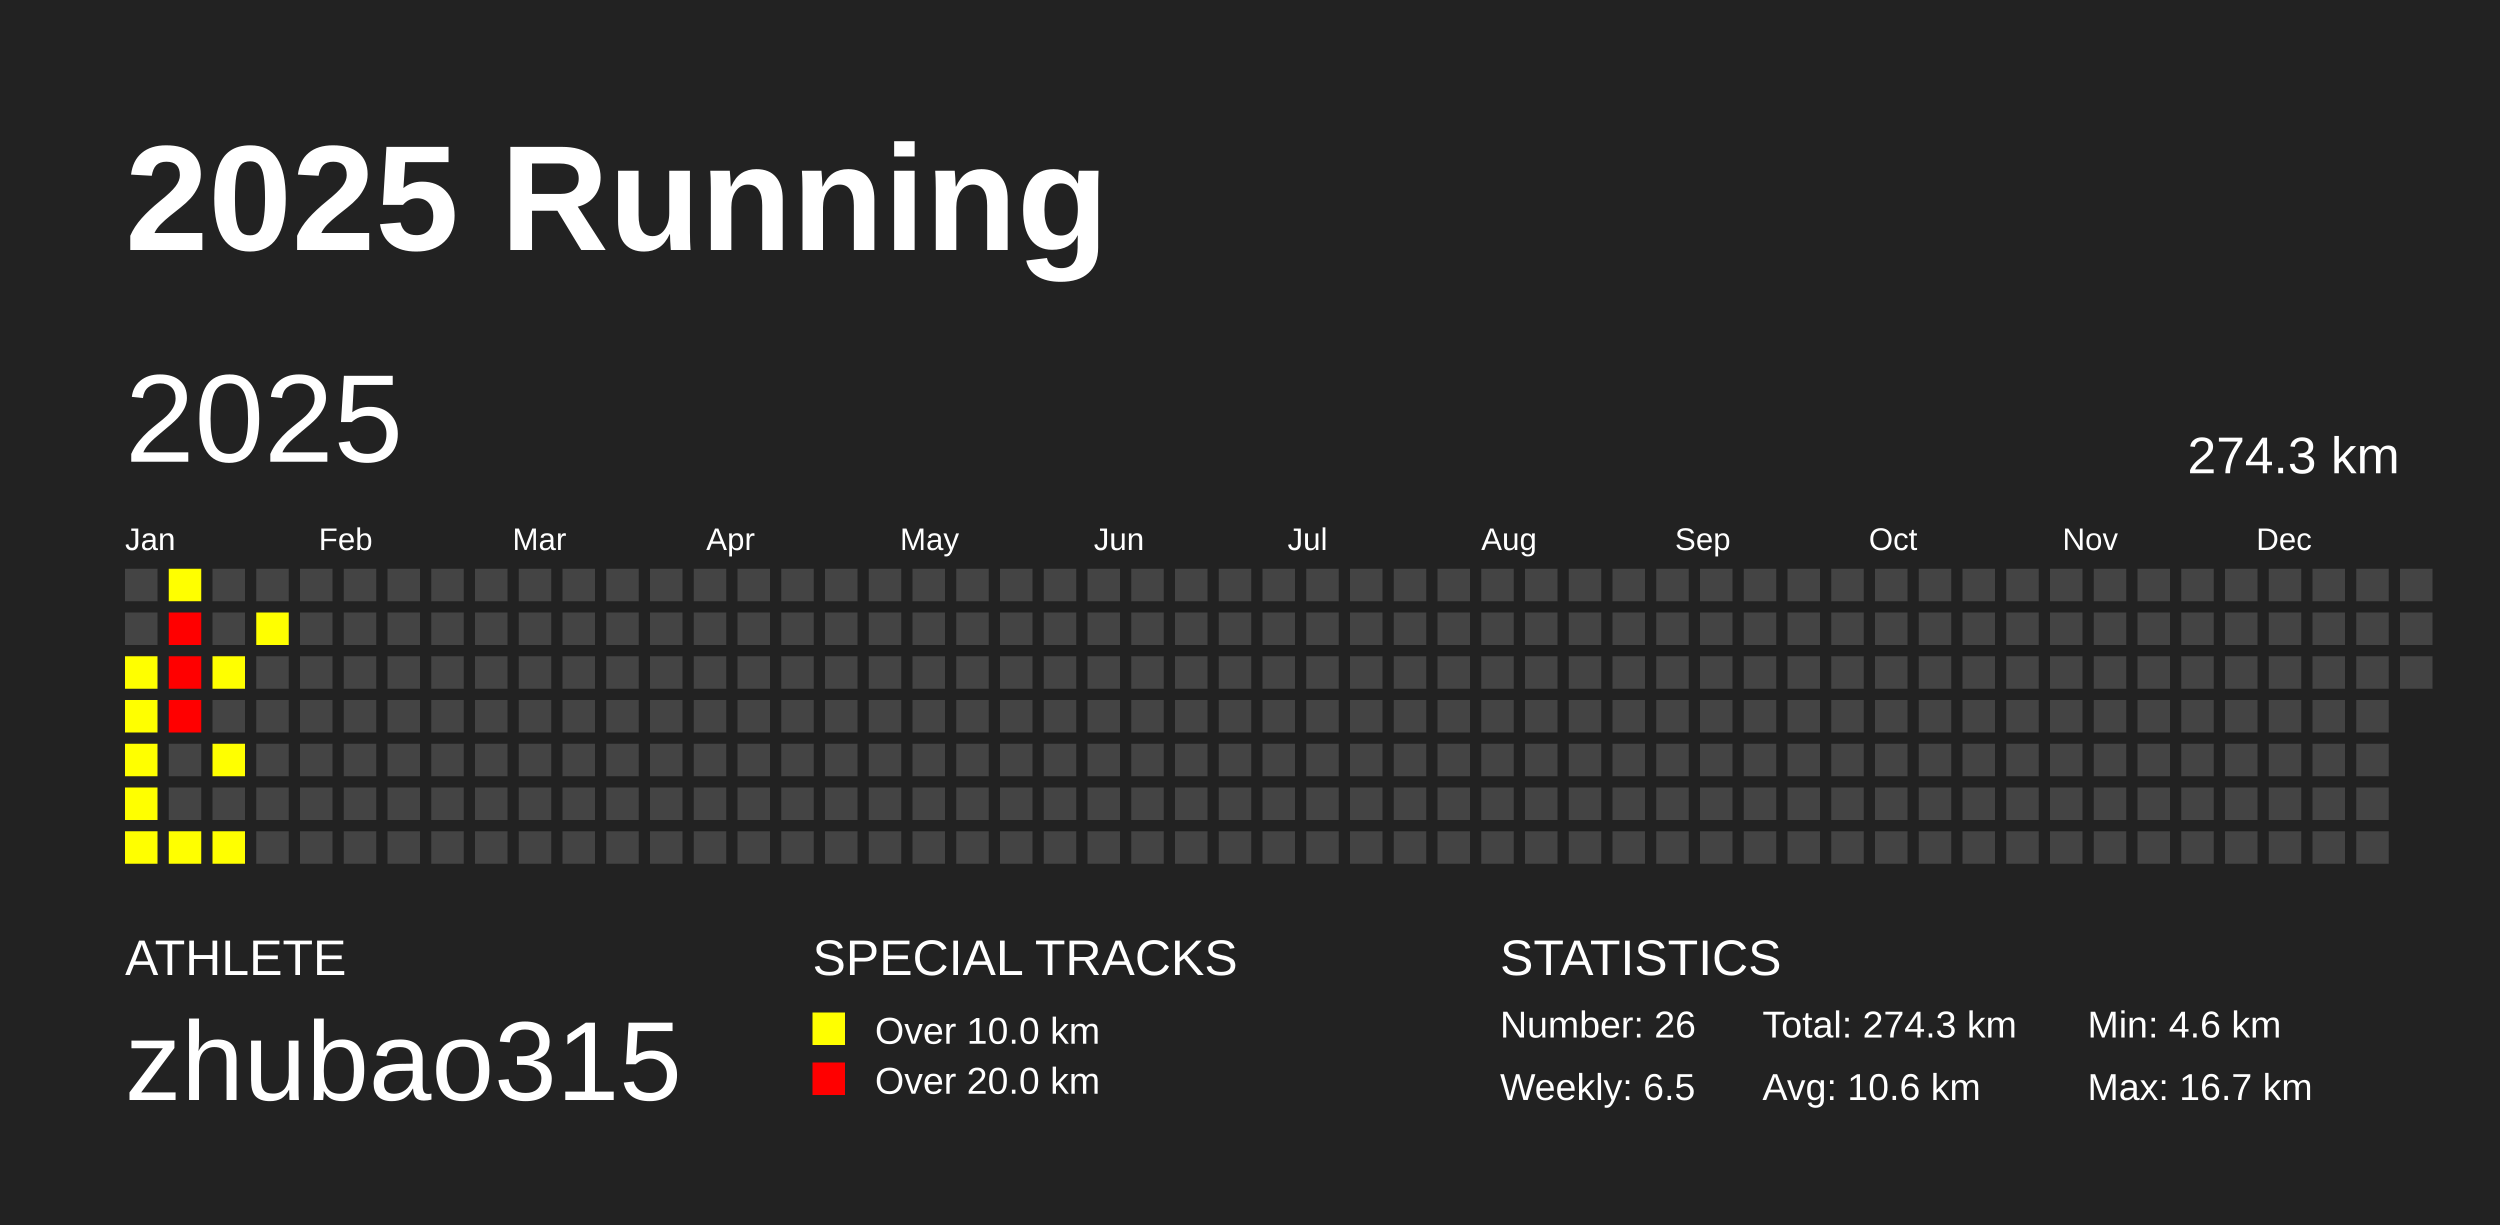
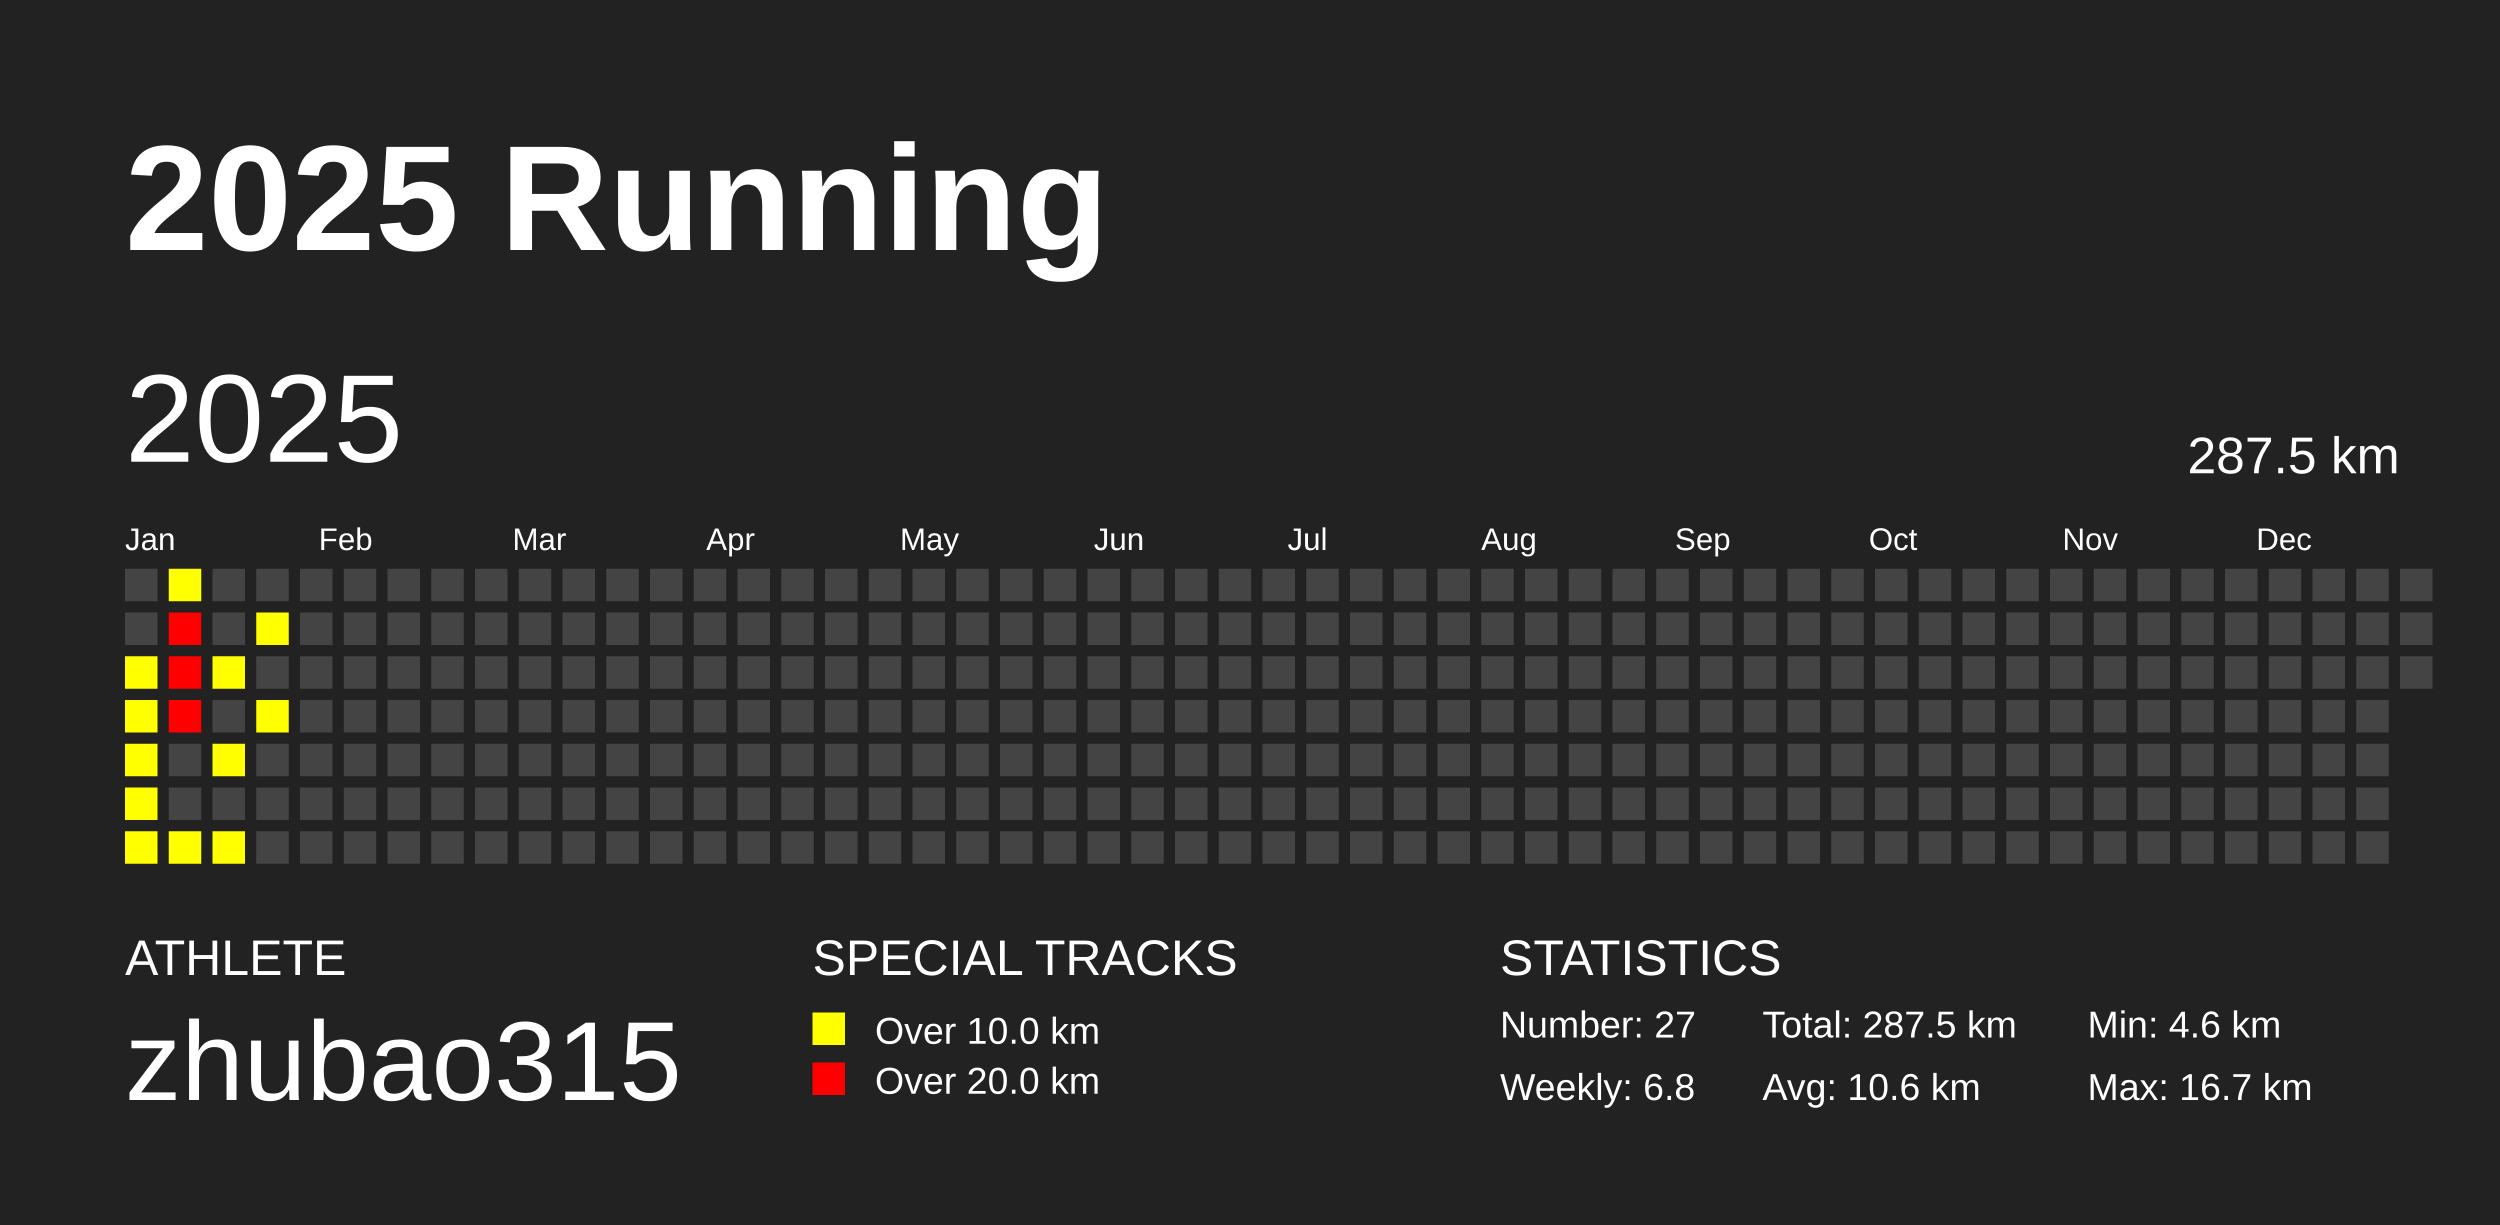
<svg xmlns="http://www.w3.org/2000/svg" baseProfile="full" height="98mm" version="1.1" viewBox="0,0,200,98" width="200mm">
  <defs />
  <rect fill="#222222" height="98" width="200" x="0" y="0" />
  <text fill="#FFFFFF" style="font-size:12px; font-family:Arial; font-weight:bold;" x="10" y="20">2025 Running</text>
  <text fill="#FFFFFF" style="font-size:4px; font-family:Arial" x="10" y="78">ATHLETE</text>
  <text fill="#FFFFFF" style="font-size:9px; font-family:Arial" x="10" y="88">zhubao315</text>
  <text fill="#FFFFFF" style="font-size:4px; font-family:Arial" x="65" y="78">SPECIAL TRACKS</text>
  <rect fill="yellow" height="2.6" width="2.6" x="65" y="81" />
  <text fill="#FFFFFF" style="font-size:3px; font-family:Arial" x="70" y="83.5">Over 10.0 km</text>
  <rect fill="red" height="2.6" width="2.6" x="65" y="85" />
  <text fill="#FFFFFF" style="font-size:3px; font-family:Arial" x="70" y="87.5">Over 20.0 km</text>
  <text fill="#FFFFFF" style="font-size:4px; font-family:Arial" x="120" y="78">STATISTICS</text>
-   <text fill="#FFFFFF" style="font-size:3px; font-family:Arial" x="120" y="83">Number: 26</text>
-   <text fill="#FFFFFF" style="font-size:3px; font-family:Arial" x="120" y="88">Weekly: 6.5</text>
-   <text fill="#FFFFFF" style="font-size:3px; font-family:Arial" x="141" y="83">Total: 274.3 km</text>
+   <text fill="#FFFFFF" style="font-size:3px; font-family:Arial" x="120" y="83">Number: 27</text>
+   <text fill="#FFFFFF" style="font-size:3px; font-family:Arial" x="120" y="88">Weekly: 6.8</text>
+   <text fill="#FFFFFF" style="font-size:3px; font-family:Arial" x="141" y="83">Total: 287.5 km</text>
  <text fill="#FFFFFF" style="font-size:3px; font-family:Arial" x="141" y="88">Avg: 10.6 km</text>
  <text fill="#FFFFFF" style="font-size:3px; font-family:Arial" x="167" y="83">Min: 4.6 km</text>
  <text fill="#FFFFFF" style="font-size:3px; font-family:Arial" x="167" y="88">Max: 16.7 km</text>
  <text dominant-baseline="hanging" fill="#FFFFFF" style="font-size:10.0px; font-family:Arial;" x="10" y="30">2025</text>
-   <text dominant-baseline="hanging" fill="#FFFFFF" style="font-size:4.125px; font-family:Arial;" x="175" y="35">274.3 km</text>
+   <text dominant-baseline="hanging" fill="#FFFFFF" style="font-size:4.125px; font-family:Arial;" x="175" y="35">287.5 km</text>
  <text fill="#FFFFFF" style="font-size:2.5px; font-family:Arial" x="10.0" y="44">Jan</text>
  <text fill="#FFFFFF" style="font-size:2.5px; font-family:Arial" x="25.5" y="44">Feb</text>
  <text fill="#FFFFFF" style="font-size:2.5px; font-family:Arial" x="41.0" y="44">Mar</text>
  <text fill="#FFFFFF" style="font-size:2.5px; font-family:Arial" x="56.5" y="44">Apr</text>
  <text fill="#FFFFFF" style="font-size:2.5px; font-family:Arial" x="72.0" y="44">May</text>
  <text fill="#FFFFFF" style="font-size:2.5px; font-family:Arial" x="87.5" y="44">Jun</text>
  <text fill="#FFFFFF" style="font-size:2.5px; font-family:Arial" x="103.0" y="44">Jul</text>
  <text fill="#FFFFFF" style="font-size:2.5px; font-family:Arial" x="118.5" y="44">Aug</text>
  <text fill="#FFFFFF" style="font-size:2.5px; font-family:Arial" x="134.0" y="44">Sep</text>
  <text fill="#FFFFFF" style="font-size:2.5px; font-family:Arial" x="149.5" y="44">Oct</text>
  <text fill="#FFFFFF" style="font-size:2.5px; font-family:Arial" x="165.0" y="44">Nov</text>
  <text fill="#FFFFFF" style="font-size:2.5px; font-family:Arial" x="180.5" y="44">Dec</text>
  <rect fill="#444444" height="2.6" width="2.6" x="10.0" y="45.5" />
  <rect fill="#444444" height="2.6" width="2.6" x="10.0" y="49.0" />
  <rect fill="yellow" height="2.6" width="2.6" x="10.0" y="52.5" />
  <rect fill="yellow" height="2.6" width="2.6" x="10.0" y="56.0" />
  <rect fill="yellow" height="2.6" width="2.6" x="10.0" y="59.5" />
  <rect fill="yellow" height="2.6" width="2.6" x="10.0" y="63.0" />
  <rect fill="yellow" height="2.6" width="2.6" x="10.0" y="66.5" />
  <rect fill="yellow" height="2.6" width="2.6" x="13.5" y="45.5" />
  <rect fill="red" height="2.6" width="2.6" x="13.5" y="49.0" />
  <rect fill="red" height="2.6" width="2.6" x="13.5" y="52.5" />
  <rect fill="red" height="2.6" width="2.6" x="13.5" y="56.0" />
  <rect fill="#444444" height="2.6" width="2.6" x="13.5" y="59.5" />
  <rect fill="#444444" height="2.6" width="2.6" x="13.5" y="63.0" />
  <rect fill="yellow" height="2.6" width="2.6" x="13.5" y="66.5" />
  <rect fill="#444444" height="2.6" width="2.6" x="17.0" y="45.5" />
  <rect fill="#444444" height="2.6" width="2.6" x="17.0" y="49.0" />
  <rect fill="yellow" height="2.6" width="2.6" x="17.0" y="52.5" />
  <rect fill="#444444" height="2.6" width="2.6" x="17.0" y="56.0" />
  <rect fill="yellow" height="2.6" width="2.6" x="17.0" y="59.5" />
  <rect fill="#444444" height="2.6" width="2.6" x="17.0" y="63.0" />
  <rect fill="yellow" height="2.6" width="2.6" x="17.0" y="66.5" />
  <rect fill="#444444" height="2.6" width="2.6" x="20.5" y="45.5" />
  <rect fill="yellow" height="2.6" width="2.6" x="20.5" y="49.0" />
  <rect fill="#444444" height="2.6" width="2.6" x="20.5" y="52.5" />
-   <rect fill="#444444" height="2.6" width="2.6" x="20.5" y="56.0" />
+   <rect fill="yellow" height="2.6" width="2.6" x="20.5" y="56.0" />
  <rect fill="#444444" height="2.6" width="2.6" x="20.5" y="59.5" />
  <rect fill="#444444" height="2.6" width="2.6" x="20.5" y="63.0" />
  <rect fill="#444444" height="2.6" width="2.6" x="20.5" y="66.5" />
  <rect fill="#444444" height="2.6" width="2.6" x="24.0" y="45.5" />
  <rect fill="#444444" height="2.6" width="2.6" x="24.0" y="49.0" />
  <rect fill="#444444" height="2.6" width="2.6" x="24.0" y="52.5" />
  <rect fill="#444444" height="2.6" width="2.6" x="24.0" y="56.0" />
  <rect fill="#444444" height="2.6" width="2.6" x="24.0" y="59.5" />
  <rect fill="#444444" height="2.6" width="2.6" x="24.0" y="63.0" />
  <rect fill="#444444" height="2.6" width="2.6" x="24.0" y="66.5" />
  <rect fill="#444444" height="2.6" width="2.6" x="27.5" y="45.5" />
  <rect fill="#444444" height="2.6" width="2.6" x="27.5" y="49.0" />
  <rect fill="#444444" height="2.6" width="2.6" x="27.5" y="52.5" />
  <rect fill="#444444" height="2.6" width="2.6" x="27.5" y="56.0" />
  <rect fill="#444444" height="2.6" width="2.6" x="27.5" y="59.5" />
  <rect fill="#444444" height="2.6" width="2.6" x="27.5" y="63.0" />
  <rect fill="#444444" height="2.6" width="2.6" x="27.5" y="66.5" />
  <rect fill="#444444" height="2.6" width="2.6" x="31.0" y="45.5" />
  <rect fill="#444444" height="2.6" width="2.6" x="31.0" y="49.0" />
  <rect fill="#444444" height="2.6" width="2.6" x="31.0" y="52.5" />
  <rect fill="#444444" height="2.6" width="2.6" x="31.0" y="56.0" />
  <rect fill="#444444" height="2.6" width="2.6" x="31.0" y="59.5" />
  <rect fill="#444444" height="2.6" width="2.6" x="31.0" y="63.0" />
  <rect fill="#444444" height="2.6" width="2.6" x="31.0" y="66.5" />
  <rect fill="#444444" height="2.6" width="2.6" x="34.5" y="45.5" />
  <rect fill="#444444" height="2.6" width="2.6" x="34.5" y="49.0" />
  <rect fill="#444444" height="2.6" width="2.6" x="34.5" y="52.5" />
  <rect fill="#444444" height="2.6" width="2.6" x="34.5" y="56.0" />
  <rect fill="#444444" height="2.6" width="2.6" x="34.5" y="59.5" />
  <rect fill="#444444" height="2.6" width="2.6" x="34.5" y="63.0" />
  <rect fill="#444444" height="2.6" width="2.6" x="34.5" y="66.5" />
  <rect fill="#444444" height="2.6" width="2.6" x="38.0" y="45.5" />
  <rect fill="#444444" height="2.6" width="2.6" x="38.0" y="49.0" />
  <rect fill="#444444" height="2.6" width="2.6" x="38.0" y="52.5" />
  <rect fill="#444444" height="2.6" width="2.6" x="38.0" y="56.0" />
  <rect fill="#444444" height="2.6" width="2.6" x="38.0" y="59.5" />
  <rect fill="#444444" height="2.6" width="2.6" x="38.0" y="63.0" />
  <rect fill="#444444" height="2.6" width="2.6" x="38.0" y="66.5" />
  <rect fill="#444444" height="2.6" width="2.6" x="41.5" y="45.5" />
  <rect fill="#444444" height="2.6" width="2.6" x="41.5" y="49.0" />
  <rect fill="#444444" height="2.6" width="2.6" x="41.5" y="52.5" />
  <rect fill="#444444" height="2.6" width="2.6" x="41.5" y="56.0" />
  <rect fill="#444444" height="2.6" width="2.6" x="41.5" y="59.5" />
  <rect fill="#444444" height="2.6" width="2.6" x="41.5" y="63.0" />
  <rect fill="#444444" height="2.6" width="2.6" x="41.5" y="66.5" />
  <rect fill="#444444" height="2.6" width="2.6" x="45.0" y="45.5" />
  <rect fill="#444444" height="2.6" width="2.6" x="45.0" y="49.0" />
  <rect fill="#444444" height="2.6" width="2.6" x="45.0" y="52.5" />
  <rect fill="#444444" height="2.6" width="2.6" x="45.0" y="56.0" />
  <rect fill="#444444" height="2.6" width="2.6" x="45.0" y="59.5" />
  <rect fill="#444444" height="2.6" width="2.6" x="45.0" y="63.0" />
  <rect fill="#444444" height="2.6" width="2.6" x="45.0" y="66.5" />
  <rect fill="#444444" height="2.6" width="2.6" x="48.5" y="45.5" />
  <rect fill="#444444" height="2.6" width="2.6" x="48.5" y="49.0" />
  <rect fill="#444444" height="2.6" width="2.6" x="48.5" y="52.5" />
  <rect fill="#444444" height="2.6" width="2.6" x="48.5" y="56.0" />
  <rect fill="#444444" height="2.6" width="2.6" x="48.5" y="59.5" />
  <rect fill="#444444" height="2.6" width="2.6" x="48.5" y="63.0" />
  <rect fill="#444444" height="2.6" width="2.6" x="48.5" y="66.5" />
  <rect fill="#444444" height="2.6" width="2.6" x="52.0" y="45.5" />
  <rect fill="#444444" height="2.6" width="2.6" x="52.0" y="49.0" />
  <rect fill="#444444" height="2.6" width="2.6" x="52.0" y="52.5" />
  <rect fill="#444444" height="2.6" width="2.6" x="52.0" y="56.0" />
  <rect fill="#444444" height="2.6" width="2.6" x="52.0" y="59.5" />
  <rect fill="#444444" height="2.6" width="2.6" x="52.0" y="63.0" />
  <rect fill="#444444" height="2.6" width="2.6" x="52.0" y="66.5" />
  <rect fill="#444444" height="2.6" width="2.6" x="55.5" y="45.5" />
  <rect fill="#444444" height="2.6" width="2.6" x="55.5" y="49.0" />
  <rect fill="#444444" height="2.6" width="2.6" x="55.5" y="52.5" />
  <rect fill="#444444" height="2.6" width="2.6" x="55.5" y="56.0" />
  <rect fill="#444444" height="2.6" width="2.6" x="55.5" y="59.5" />
  <rect fill="#444444" height="2.6" width="2.6" x="55.5" y="63.0" />
  <rect fill="#444444" height="2.6" width="2.6" x="55.5" y="66.5" />
  <rect fill="#444444" height="2.6" width="2.6" x="59.0" y="45.5" />
  <rect fill="#444444" height="2.6" width="2.6" x="59.0" y="49.0" />
  <rect fill="#444444" height="2.6" width="2.6" x="59.0" y="52.5" />
  <rect fill="#444444" height="2.6" width="2.6" x="59.0" y="56.0" />
  <rect fill="#444444" height="2.6" width="2.6" x="59.0" y="59.5" />
  <rect fill="#444444" height="2.6" width="2.6" x="59.0" y="63.0" />
  <rect fill="#444444" height="2.6" width="2.6" x="59.0" y="66.5" />
  <rect fill="#444444" height="2.6" width="2.6" x="62.5" y="45.5" />
  <rect fill="#444444" height="2.6" width="2.6" x="62.5" y="49.0" />
  <rect fill="#444444" height="2.6" width="2.6" x="62.5" y="52.5" />
  <rect fill="#444444" height="2.6" width="2.6" x="62.5" y="56.0" />
  <rect fill="#444444" height="2.6" width="2.6" x="62.5" y="59.5" />
  <rect fill="#444444" height="2.6" width="2.6" x="62.5" y="63.0" />
  <rect fill="#444444" height="2.6" width="2.6" x="62.5" y="66.5" />
  <rect fill="#444444" height="2.6" width="2.6" x="66.0" y="45.5" />
  <rect fill="#444444" height="2.6" width="2.6" x="66.0" y="49.0" />
  <rect fill="#444444" height="2.6" width="2.6" x="66.0" y="52.5" />
  <rect fill="#444444" height="2.6" width="2.6" x="66.0" y="56.0" />
  <rect fill="#444444" height="2.6" width="2.6" x="66.0" y="59.5" />
  <rect fill="#444444" height="2.6" width="2.6" x="66.0" y="63.0" />
  <rect fill="#444444" height="2.6" width="2.6" x="66.0" y="66.5" />
  <rect fill="#444444" height="2.6" width="2.6" x="69.5" y="45.5" />
  <rect fill="#444444" height="2.6" width="2.6" x="69.5" y="49.0" />
  <rect fill="#444444" height="2.6" width="2.6" x="69.5" y="52.5" />
  <rect fill="#444444" height="2.6" width="2.6" x="69.5" y="56.0" />
  <rect fill="#444444" height="2.6" width="2.6" x="69.5" y="59.5" />
  <rect fill="#444444" height="2.6" width="2.6" x="69.5" y="63.0" />
  <rect fill="#444444" height="2.6" width="2.6" x="69.5" y="66.5" />
  <rect fill="#444444" height="2.6" width="2.6" x="73.0" y="45.5" />
  <rect fill="#444444" height="2.6" width="2.6" x="73.0" y="49.0" />
  <rect fill="#444444" height="2.6" width="2.6" x="73.0" y="52.5" />
  <rect fill="#444444" height="2.6" width="2.6" x="73.0" y="56.0" />
  <rect fill="#444444" height="2.6" width="2.6" x="73.0" y="59.5" />
  <rect fill="#444444" height="2.6" width="2.6" x="73.0" y="63.0" />
  <rect fill="#444444" height="2.6" width="2.6" x="73.0" y="66.5" />
  <rect fill="#444444" height="2.6" width="2.6" x="76.5" y="45.5" />
  <rect fill="#444444" height="2.6" width="2.6" x="76.5" y="49.0" />
  <rect fill="#444444" height="2.6" width="2.6" x="76.5" y="52.5" />
  <rect fill="#444444" height="2.6" width="2.6" x="76.5" y="56.0" />
  <rect fill="#444444" height="2.6" width="2.6" x="76.5" y="59.5" />
  <rect fill="#444444" height="2.6" width="2.6" x="76.5" y="63.0" />
  <rect fill="#444444" height="2.6" width="2.6" x="76.5" y="66.5" />
  <rect fill="#444444" height="2.6" width="2.6" x="80.0" y="45.5" />
  <rect fill="#444444" height="2.6" width="2.6" x="80.0" y="49.0" />
  <rect fill="#444444" height="2.6" width="2.6" x="80.0" y="52.5" />
  <rect fill="#444444" height="2.6" width="2.6" x="80.0" y="56.0" />
  <rect fill="#444444" height="2.6" width="2.6" x="80.0" y="59.5" />
  <rect fill="#444444" height="2.6" width="2.6" x="80.0" y="63.0" />
  <rect fill="#444444" height="2.6" width="2.6" x="80.0" y="66.5" />
  <rect fill="#444444" height="2.6" width="2.6" x="83.5" y="45.5" />
  <rect fill="#444444" height="2.6" width="2.6" x="83.5" y="49.0" />
  <rect fill="#444444" height="2.6" width="2.6" x="83.5" y="52.5" />
  <rect fill="#444444" height="2.6" width="2.6" x="83.5" y="56.0" />
  <rect fill="#444444" height="2.6" width="2.6" x="83.5" y="59.5" />
  <rect fill="#444444" height="2.6" width="2.6" x="83.5" y="63.0" />
  <rect fill="#444444" height="2.6" width="2.6" x="83.5" y="66.5" />
  <rect fill="#444444" height="2.6" width="2.6" x="87.0" y="45.5" />
  <rect fill="#444444" height="2.6" width="2.6" x="87.0" y="49.0" />
  <rect fill="#444444" height="2.6" width="2.6" x="87.0" y="52.5" />
  <rect fill="#444444" height="2.6" width="2.6" x="87.0" y="56.0" />
  <rect fill="#444444" height="2.6" width="2.6" x="87.0" y="59.5" />
  <rect fill="#444444" height="2.6" width="2.6" x="87.0" y="63.0" />
  <rect fill="#444444" height="2.6" width="2.6" x="87.0" y="66.5" />
  <rect fill="#444444" height="2.6" width="2.6" x="90.5" y="45.5" />
  <rect fill="#444444" height="2.6" width="2.6" x="90.5" y="49.0" />
  <rect fill="#444444" height="2.6" width="2.6" x="90.5" y="52.5" />
  <rect fill="#444444" height="2.6" width="2.6" x="90.5" y="56.0" />
  <rect fill="#444444" height="2.6" width="2.6" x="90.5" y="59.5" />
  <rect fill="#444444" height="2.6" width="2.6" x="90.5" y="63.0" />
  <rect fill="#444444" height="2.6" width="2.6" x="90.5" y="66.5" />
  <rect fill="#444444" height="2.6" width="2.6" x="94.0" y="45.5" />
  <rect fill="#444444" height="2.6" width="2.6" x="94.0" y="49.0" />
  <rect fill="#444444" height="2.6" width="2.6" x="94.0" y="52.5" />
  <rect fill="#444444" height="2.6" width="2.6" x="94.0" y="56.0" />
  <rect fill="#444444" height="2.6" width="2.6" x="94.0" y="59.5" />
  <rect fill="#444444" height="2.6" width="2.6" x="94.0" y="63.0" />
  <rect fill="#444444" height="2.6" width="2.6" x="94.0" y="66.5" />
  <rect fill="#444444" height="2.6" width="2.6" x="97.5" y="45.5" />
  <rect fill="#444444" height="2.6" width="2.6" x="97.5" y="49.0" />
  <rect fill="#444444" height="2.6" width="2.6" x="97.5" y="52.5" />
  <rect fill="#444444" height="2.6" width="2.6" x="97.5" y="56.0" />
  <rect fill="#444444" height="2.6" width="2.6" x="97.5" y="59.5" />
  <rect fill="#444444" height="2.6" width="2.6" x="97.5" y="63.0" />
  <rect fill="#444444" height="2.6" width="2.6" x="97.5" y="66.5" />
  <rect fill="#444444" height="2.6" width="2.6" x="101.0" y="45.5" />
  <rect fill="#444444" height="2.6" width="2.6" x="101.0" y="49.0" />
  <rect fill="#444444" height="2.6" width="2.6" x="101.0" y="52.5" />
  <rect fill="#444444" height="2.6" width="2.6" x="101.0" y="56.0" />
  <rect fill="#444444" height="2.6" width="2.6" x="101.0" y="59.5" />
  <rect fill="#444444" height="2.6" width="2.6" x="101.0" y="63.0" />
  <rect fill="#444444" height="2.6" width="2.6" x="101.0" y="66.5" />
  <rect fill="#444444" height="2.6" width="2.6" x="104.5" y="45.5" />
  <rect fill="#444444" height="2.6" width="2.6" x="104.5" y="49.0" />
  <rect fill="#444444" height="2.6" width="2.6" x="104.5" y="52.5" />
  <rect fill="#444444" height="2.6" width="2.6" x="104.5" y="56.0" />
  <rect fill="#444444" height="2.6" width="2.6" x="104.5" y="59.5" />
  <rect fill="#444444" height="2.6" width="2.6" x="104.5" y="63.0" />
  <rect fill="#444444" height="2.6" width="2.6" x="104.5" y="66.5" />
  <rect fill="#444444" height="2.6" width="2.6" x="108.0" y="45.5" />
  <rect fill="#444444" height="2.6" width="2.6" x="108.0" y="49.0" />
  <rect fill="#444444" height="2.6" width="2.6" x="108.0" y="52.5" />
  <rect fill="#444444" height="2.6" width="2.6" x="108.0" y="56.0" />
  <rect fill="#444444" height="2.6" width="2.6" x="108.0" y="59.5" />
  <rect fill="#444444" height="2.6" width="2.6" x="108.0" y="63.0" />
  <rect fill="#444444" height="2.6" width="2.6" x="108.0" y="66.5" />
  <rect fill="#444444" height="2.6" width="2.6" x="111.5" y="45.5" />
  <rect fill="#444444" height="2.6" width="2.6" x="111.5" y="49.0" />
  <rect fill="#444444" height="2.6" width="2.6" x="111.5" y="52.5" />
  <rect fill="#444444" height="2.6" width="2.6" x="111.5" y="56.0" />
  <rect fill="#444444" height="2.6" width="2.6" x="111.5" y="59.5" />
  <rect fill="#444444" height="2.6" width="2.6" x="111.5" y="63.0" />
  <rect fill="#444444" height="2.6" width="2.6" x="111.5" y="66.5" />
  <rect fill="#444444" height="2.6" width="2.6" x="115.0" y="45.5" />
  <rect fill="#444444" height="2.6" width="2.6" x="115.0" y="49.0" />
  <rect fill="#444444" height="2.6" width="2.6" x="115.0" y="52.5" />
  <rect fill="#444444" height="2.6" width="2.6" x="115.0" y="56.0" />
  <rect fill="#444444" height="2.6" width="2.6" x="115.0" y="59.5" />
  <rect fill="#444444" height="2.6" width="2.6" x="115.0" y="63.0" />
  <rect fill="#444444" height="2.6" width="2.6" x="115.0" y="66.5" />
  <rect fill="#444444" height="2.6" width="2.6" x="118.5" y="45.5" />
  <rect fill="#444444" height="2.6" width="2.6" x="118.5" y="49.0" />
  <rect fill="#444444" height="2.6" width="2.6" x="118.5" y="52.5" />
  <rect fill="#444444" height="2.6" width="2.6" x="118.5" y="56.0" />
  <rect fill="#444444" height="2.6" width="2.6" x="118.5" y="59.5" />
  <rect fill="#444444" height="2.6" width="2.6" x="118.5" y="63.0" />
  <rect fill="#444444" height="2.6" width="2.6" x="118.5" y="66.5" />
  <rect fill="#444444" height="2.6" width="2.6" x="122.0" y="45.5" />
  <rect fill="#444444" height="2.6" width="2.6" x="122.0" y="49.0" />
  <rect fill="#444444" height="2.6" width="2.6" x="122.0" y="52.5" />
  <rect fill="#444444" height="2.6" width="2.6" x="122.0" y="56.0" />
  <rect fill="#444444" height="2.6" width="2.6" x="122.0" y="59.5" />
  <rect fill="#444444" height="2.6" width="2.6" x="122.0" y="63.0" />
  <rect fill="#444444" height="2.6" width="2.6" x="122.0" y="66.5" />
  <rect fill="#444444" height="2.6" width="2.6" x="125.5" y="45.5" />
  <rect fill="#444444" height="2.6" width="2.6" x="125.5" y="49.0" />
  <rect fill="#444444" height="2.6" width="2.6" x="125.5" y="52.5" />
  <rect fill="#444444" height="2.6" width="2.6" x="125.5" y="56.0" />
  <rect fill="#444444" height="2.6" width="2.6" x="125.5" y="59.5" />
  <rect fill="#444444" height="2.6" width="2.6" x="125.5" y="63.0" />
  <rect fill="#444444" height="2.6" width="2.6" x="125.5" y="66.5" />
  <rect fill="#444444" height="2.6" width="2.6" x="129.0" y="45.5" />
  <rect fill="#444444" height="2.6" width="2.6" x="129.0" y="49.0" />
  <rect fill="#444444" height="2.6" width="2.6" x="129.0" y="52.5" />
  <rect fill="#444444" height="2.6" width="2.6" x="129.0" y="56.0" />
  <rect fill="#444444" height="2.6" width="2.6" x="129.0" y="59.5" />
  <rect fill="#444444" height="2.6" width="2.6" x="129.0" y="63.0" />
  <rect fill="#444444" height="2.6" width="2.6" x="129.0" y="66.5" />
  <rect fill="#444444" height="2.6" width="2.6" x="132.5" y="45.5" />
  <rect fill="#444444" height="2.6" width="2.6" x="132.5" y="49.0" />
  <rect fill="#444444" height="2.6" width="2.6" x="132.5" y="52.5" />
  <rect fill="#444444" height="2.6" width="2.6" x="132.5" y="56.0" />
  <rect fill="#444444" height="2.6" width="2.6" x="132.5" y="59.5" />
  <rect fill="#444444" height="2.6" width="2.6" x="132.5" y="63.0" />
  <rect fill="#444444" height="2.6" width="2.6" x="132.5" y="66.5" />
  <rect fill="#444444" height="2.6" width="2.6" x="136.0" y="45.5" />
  <rect fill="#444444" height="2.6" width="2.6" x="136.0" y="49.0" />
  <rect fill="#444444" height="2.6" width="2.6" x="136.0" y="52.5" />
  <rect fill="#444444" height="2.6" width="2.6" x="136.0" y="56.0" />
  <rect fill="#444444" height="2.6" width="2.6" x="136.0" y="59.5" />
  <rect fill="#444444" height="2.6" width="2.6" x="136.0" y="63.0" />
  <rect fill="#444444" height="2.6" width="2.6" x="136.0" y="66.5" />
  <rect fill="#444444" height="2.6" width="2.6" x="139.5" y="45.5" />
  <rect fill="#444444" height="2.6" width="2.6" x="139.5" y="49.0" />
  <rect fill="#444444" height="2.6" width="2.6" x="139.5" y="52.5" />
  <rect fill="#444444" height="2.6" width="2.6" x="139.5" y="56.0" />
  <rect fill="#444444" height="2.6" width="2.6" x="139.5" y="59.5" />
  <rect fill="#444444" height="2.6" width="2.6" x="139.5" y="63.0" />
  <rect fill="#444444" height="2.6" width="2.6" x="139.5" y="66.5" />
  <rect fill="#444444" height="2.6" width="2.6" x="143.0" y="45.5" />
  <rect fill="#444444" height="2.6" width="2.6" x="143.0" y="49.0" />
  <rect fill="#444444" height="2.6" width="2.6" x="143.0" y="52.5" />
  <rect fill="#444444" height="2.6" width="2.6" x="143.0" y="56.0" />
  <rect fill="#444444" height="2.6" width="2.6" x="143.0" y="59.5" />
  <rect fill="#444444" height="2.6" width="2.6" x="143.0" y="63.0" />
  <rect fill="#444444" height="2.6" width="2.6" x="143.0" y="66.5" />
  <rect fill="#444444" height="2.6" width="2.6" x="146.5" y="45.5" />
  <rect fill="#444444" height="2.6" width="2.6" x="146.5" y="49.0" />
  <rect fill="#444444" height="2.6" width="2.6" x="146.5" y="52.5" />
  <rect fill="#444444" height="2.6" width="2.6" x="146.5" y="56.0" />
  <rect fill="#444444" height="2.6" width="2.6" x="146.5" y="59.5" />
  <rect fill="#444444" height="2.6" width="2.6" x="146.5" y="63.0" />
  <rect fill="#444444" height="2.6" width="2.6" x="146.5" y="66.5" />
  <rect fill="#444444" height="2.6" width="2.6" x="150.0" y="45.5" />
  <rect fill="#444444" height="2.6" width="2.6" x="150.0" y="49.0" />
  <rect fill="#444444" height="2.6" width="2.6" x="150.0" y="52.5" />
  <rect fill="#444444" height="2.6" width="2.6" x="150.0" y="56.0" />
  <rect fill="#444444" height="2.6" width="2.6" x="150.0" y="59.5" />
  <rect fill="#444444" height="2.6" width="2.6" x="150.0" y="63.0" />
  <rect fill="#444444" height="2.6" width="2.6" x="150.0" y="66.5" />
  <rect fill="#444444" height="2.6" width="2.6" x="153.5" y="45.5" />
  <rect fill="#444444" height="2.6" width="2.6" x="153.5" y="49.0" />
  <rect fill="#444444" height="2.6" width="2.6" x="153.5" y="52.5" />
  <rect fill="#444444" height="2.6" width="2.6" x="153.5" y="56.0" />
  <rect fill="#444444" height="2.6" width="2.6" x="153.5" y="59.5" />
  <rect fill="#444444" height="2.6" width="2.6" x="153.5" y="63.0" />
  <rect fill="#444444" height="2.6" width="2.6" x="153.5" y="66.5" />
  <rect fill="#444444" height="2.6" width="2.6" x="157.0" y="45.5" />
  <rect fill="#444444" height="2.6" width="2.6" x="157.0" y="49.0" />
  <rect fill="#444444" height="2.6" width="2.6" x="157.0" y="52.5" />
  <rect fill="#444444" height="2.6" width="2.6" x="157.0" y="56.0" />
  <rect fill="#444444" height="2.6" width="2.6" x="157.0" y="59.5" />
  <rect fill="#444444" height="2.6" width="2.6" x="157.0" y="63.0" />
  <rect fill="#444444" height="2.6" width="2.6" x="157.0" y="66.5" />
  <rect fill="#444444" height="2.6" width="2.6" x="160.5" y="45.5" />
  <rect fill="#444444" height="2.6" width="2.6" x="160.5" y="49.0" />
  <rect fill="#444444" height="2.6" width="2.6" x="160.5" y="52.5" />
  <rect fill="#444444" height="2.6" width="2.6" x="160.5" y="56.0" />
  <rect fill="#444444" height="2.6" width="2.6" x="160.5" y="59.5" />
  <rect fill="#444444" height="2.6" width="2.6" x="160.5" y="63.0" />
  <rect fill="#444444" height="2.6" width="2.6" x="160.5" y="66.5" />
  <rect fill="#444444" height="2.6" width="2.6" x="164.0" y="45.5" />
  <rect fill="#444444" height="2.6" width="2.6" x="164.0" y="49.0" />
  <rect fill="#444444" height="2.6" width="2.6" x="164.0" y="52.5" />
  <rect fill="#444444" height="2.6" width="2.6" x="164.0" y="56.0" />
  <rect fill="#444444" height="2.6" width="2.6" x="164.0" y="59.5" />
  <rect fill="#444444" height="2.6" width="2.6" x="164.0" y="63.0" />
  <rect fill="#444444" height="2.6" width="2.6" x="164.0" y="66.5" />
  <rect fill="#444444" height="2.6" width="2.6" x="167.5" y="45.5" />
  <rect fill="#444444" height="2.6" width="2.6" x="167.5" y="49.0" />
  <rect fill="#444444" height="2.6" width="2.6" x="167.5" y="52.5" />
  <rect fill="#444444" height="2.6" width="2.6" x="167.5" y="56.0" />
  <rect fill="#444444" height="2.6" width="2.6" x="167.5" y="59.5" />
  <rect fill="#444444" height="2.6" width="2.6" x="167.5" y="63.0" />
  <rect fill="#444444" height="2.6" width="2.6" x="167.5" y="66.5" />
  <rect fill="#444444" height="2.6" width="2.6" x="171.0" y="45.5" />
  <rect fill="#444444" height="2.6" width="2.6" x="171.0" y="49.0" />
  <rect fill="#444444" height="2.6" width="2.6" x="171.0" y="52.5" />
  <rect fill="#444444" height="2.6" width="2.6" x="171.0" y="56.0" />
  <rect fill="#444444" height="2.6" width="2.6" x="171.0" y="59.5" />
  <rect fill="#444444" height="2.6" width="2.6" x="171.0" y="63.0" />
  <rect fill="#444444" height="2.6" width="2.6" x="171.0" y="66.5" />
  <rect fill="#444444" height="2.6" width="2.6" x="174.5" y="45.5" />
  <rect fill="#444444" height="2.6" width="2.6" x="174.5" y="49.0" />
  <rect fill="#444444" height="2.6" width="2.6" x="174.5" y="52.5" />
  <rect fill="#444444" height="2.6" width="2.6" x="174.5" y="56.0" />
  <rect fill="#444444" height="2.6" width="2.6" x="174.5" y="59.5" />
  <rect fill="#444444" height="2.6" width="2.6" x="174.5" y="63.0" />
  <rect fill="#444444" height="2.6" width="2.6" x="174.5" y="66.5" />
  <rect fill="#444444" height="2.6" width="2.6" x="178.0" y="45.5" />
  <rect fill="#444444" height="2.6" width="2.6" x="178.0" y="49.0" />
  <rect fill="#444444" height="2.6" width="2.6" x="178.0" y="52.5" />
  <rect fill="#444444" height="2.6" width="2.6" x="178.0" y="56.0" />
  <rect fill="#444444" height="2.6" width="2.6" x="178.0" y="59.5" />
  <rect fill="#444444" height="2.6" width="2.6" x="178.0" y="63.0" />
  <rect fill="#444444" height="2.6" width="2.6" x="178.0" y="66.5" />
  <rect fill="#444444" height="2.6" width="2.6" x="181.5" y="45.5" />
  <rect fill="#444444" height="2.6" width="2.6" x="181.5" y="49.0" />
  <rect fill="#444444" height="2.6" width="2.6" x="181.5" y="52.5" />
  <rect fill="#444444" height="2.6" width="2.6" x="181.5" y="56.0" />
  <rect fill="#444444" height="2.6" width="2.6" x="181.5" y="59.5" />
  <rect fill="#444444" height="2.6" width="2.6" x="181.5" y="63.0" />
  <rect fill="#444444" height="2.6" width="2.6" x="181.5" y="66.5" />
  <rect fill="#444444" height="2.6" width="2.6" x="185.0" y="45.5" />
  <rect fill="#444444" height="2.6" width="2.6" x="185.0" y="49.0" />
  <rect fill="#444444" height="2.6" width="2.6" x="185.0" y="52.5" />
  <rect fill="#444444" height="2.6" width="2.6" x="185.0" y="56.0" />
  <rect fill="#444444" height="2.6" width="2.6" x="185.0" y="59.5" />
  <rect fill="#444444" height="2.6" width="2.6" x="185.0" y="63.0" />
  <rect fill="#444444" height="2.6" width="2.6" x="185.0" y="66.5" />
  <rect fill="#444444" height="2.6" width="2.6" x="188.5" y="45.5" />
  <rect fill="#444444" height="2.6" width="2.6" x="188.5" y="49.0" />
  <rect fill="#444444" height="2.6" width="2.6" x="188.5" y="52.5" />
  <rect fill="#444444" height="2.6" width="2.6" x="188.5" y="56.0" />
  <rect fill="#444444" height="2.6" width="2.6" x="188.5" y="59.5" />
  <rect fill="#444444" height="2.6" width="2.6" x="188.5" y="63.0" />
  <rect fill="#444444" height="2.6" width="2.6" x="188.5" y="66.5" />
  <rect fill="#444444" height="2.6" width="2.6" x="192.0" y="45.5" />
  <rect fill="#444444" height="2.6" width="2.6" x="192.0" y="49.0" />
  <rect fill="#444444" height="2.6" width="2.6" x="192.0" y="52.5" />
</svg>
